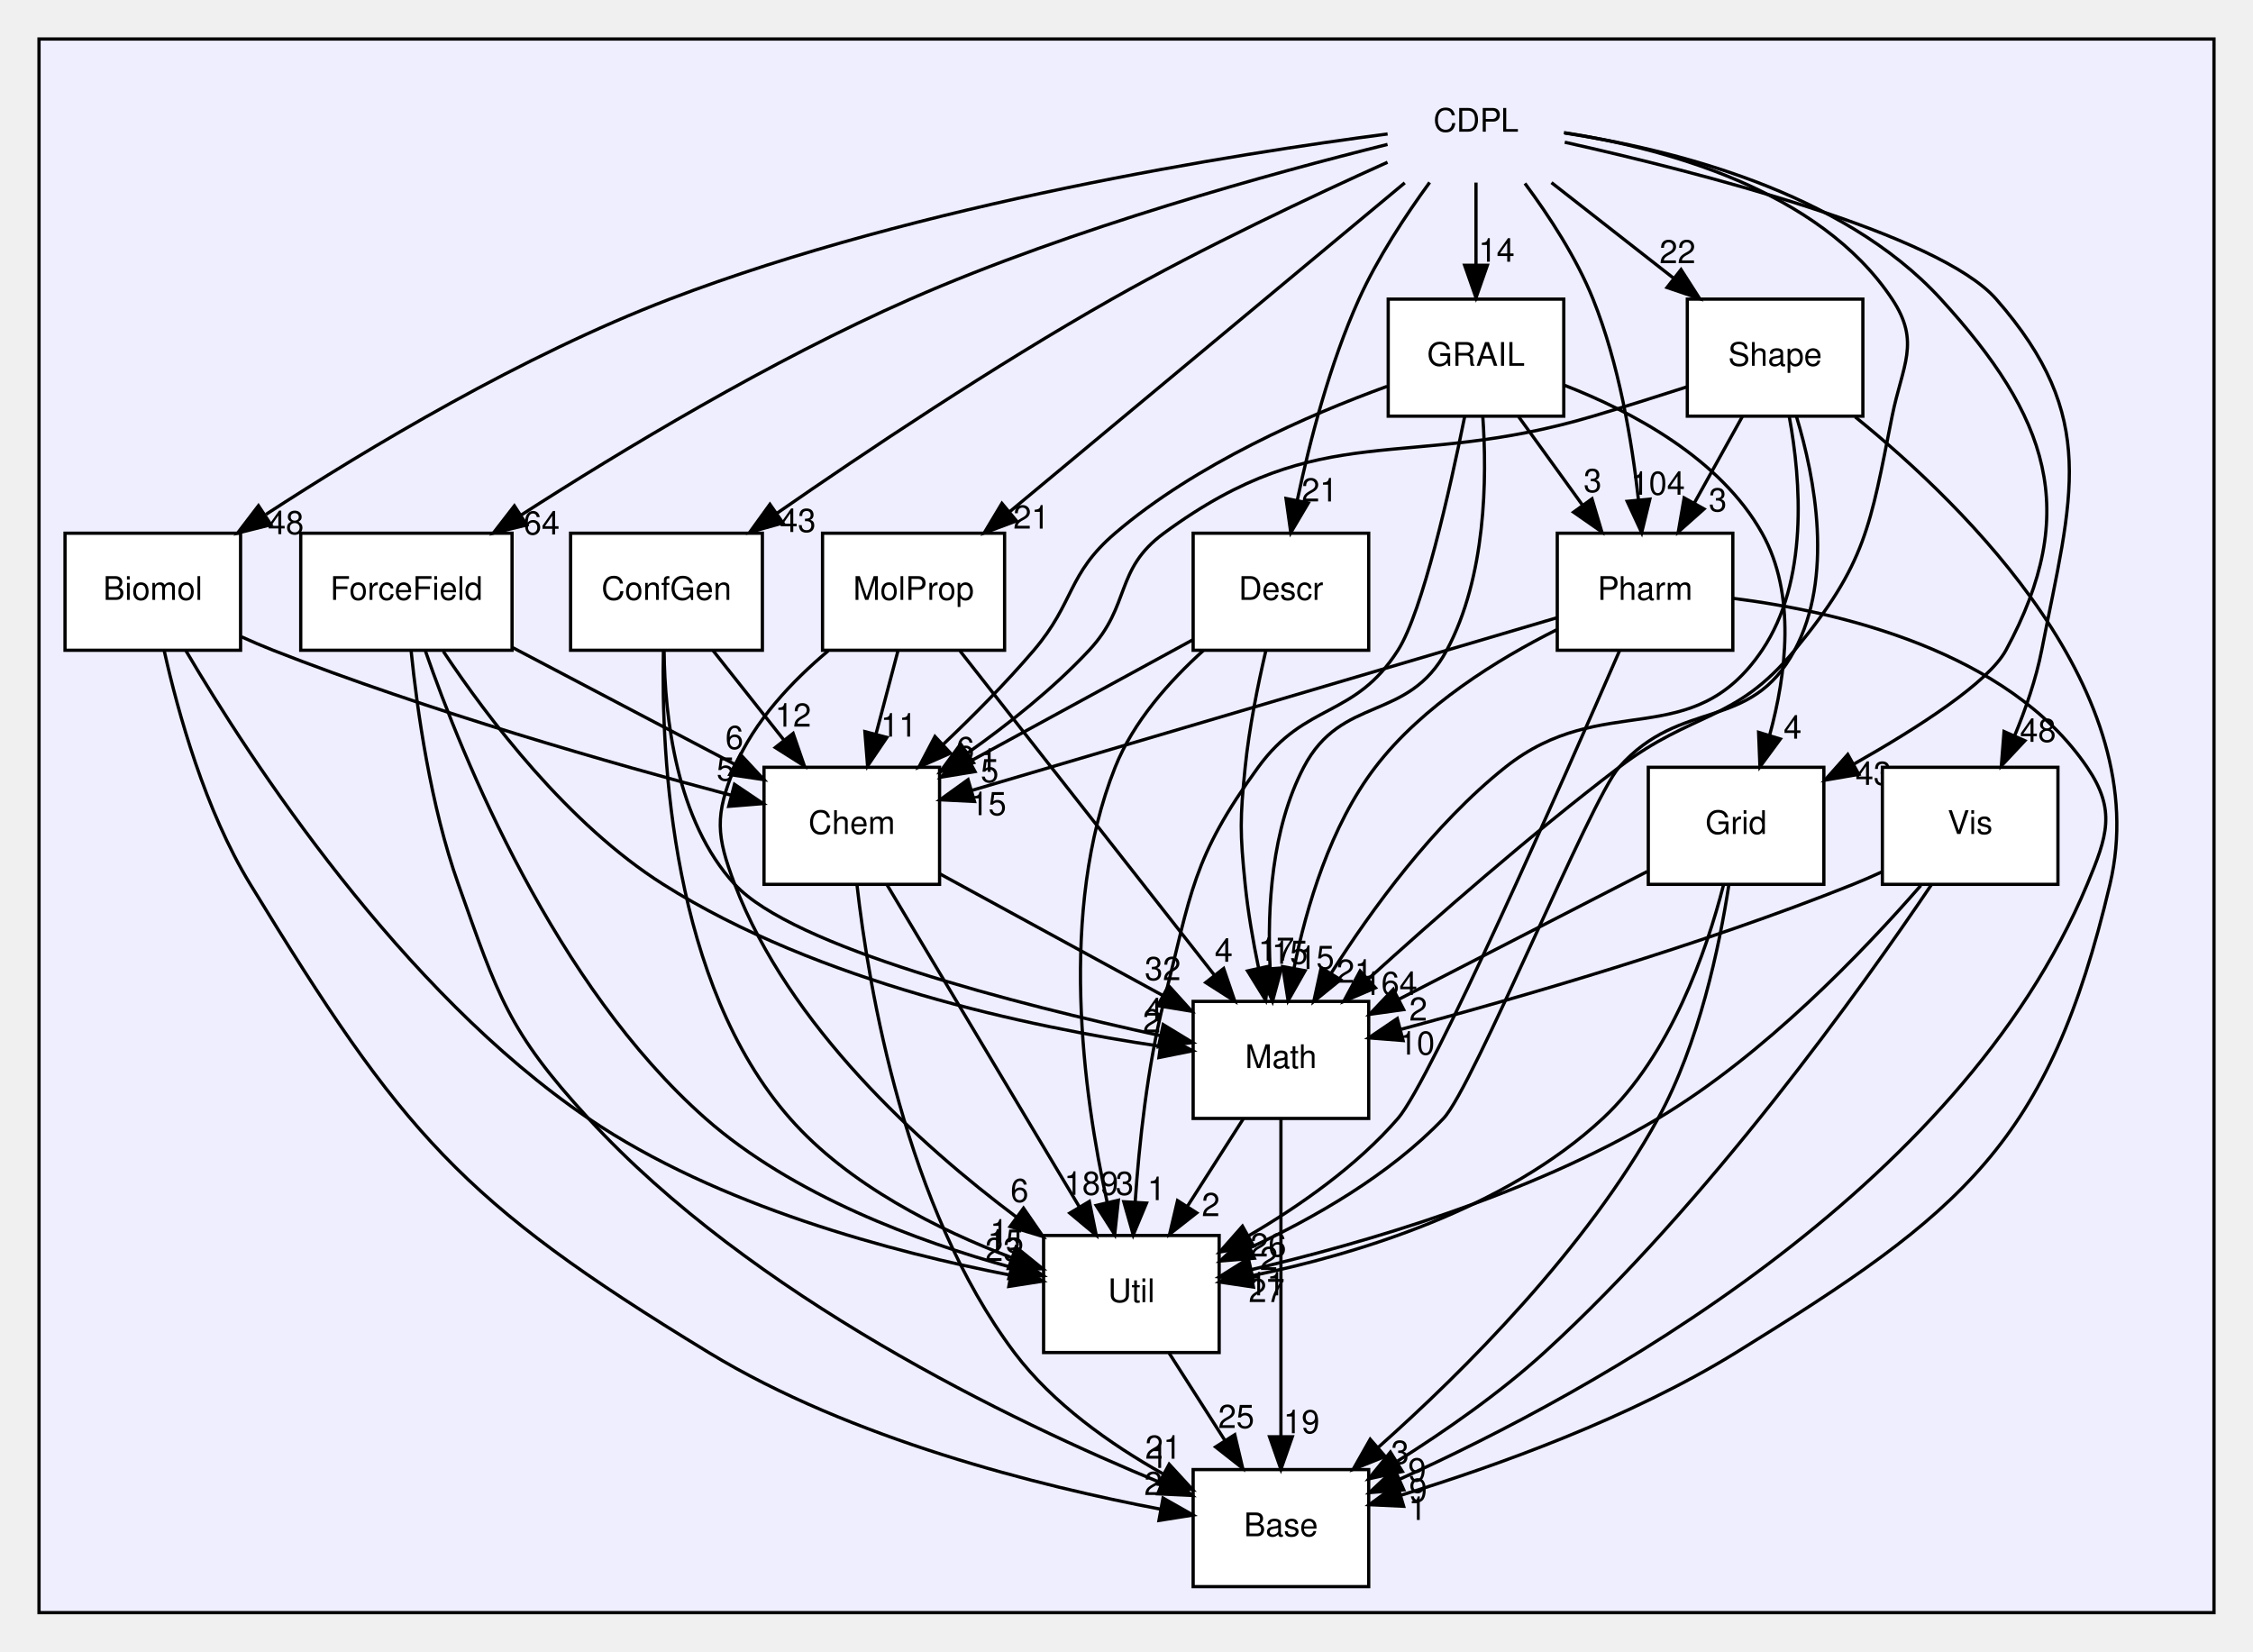
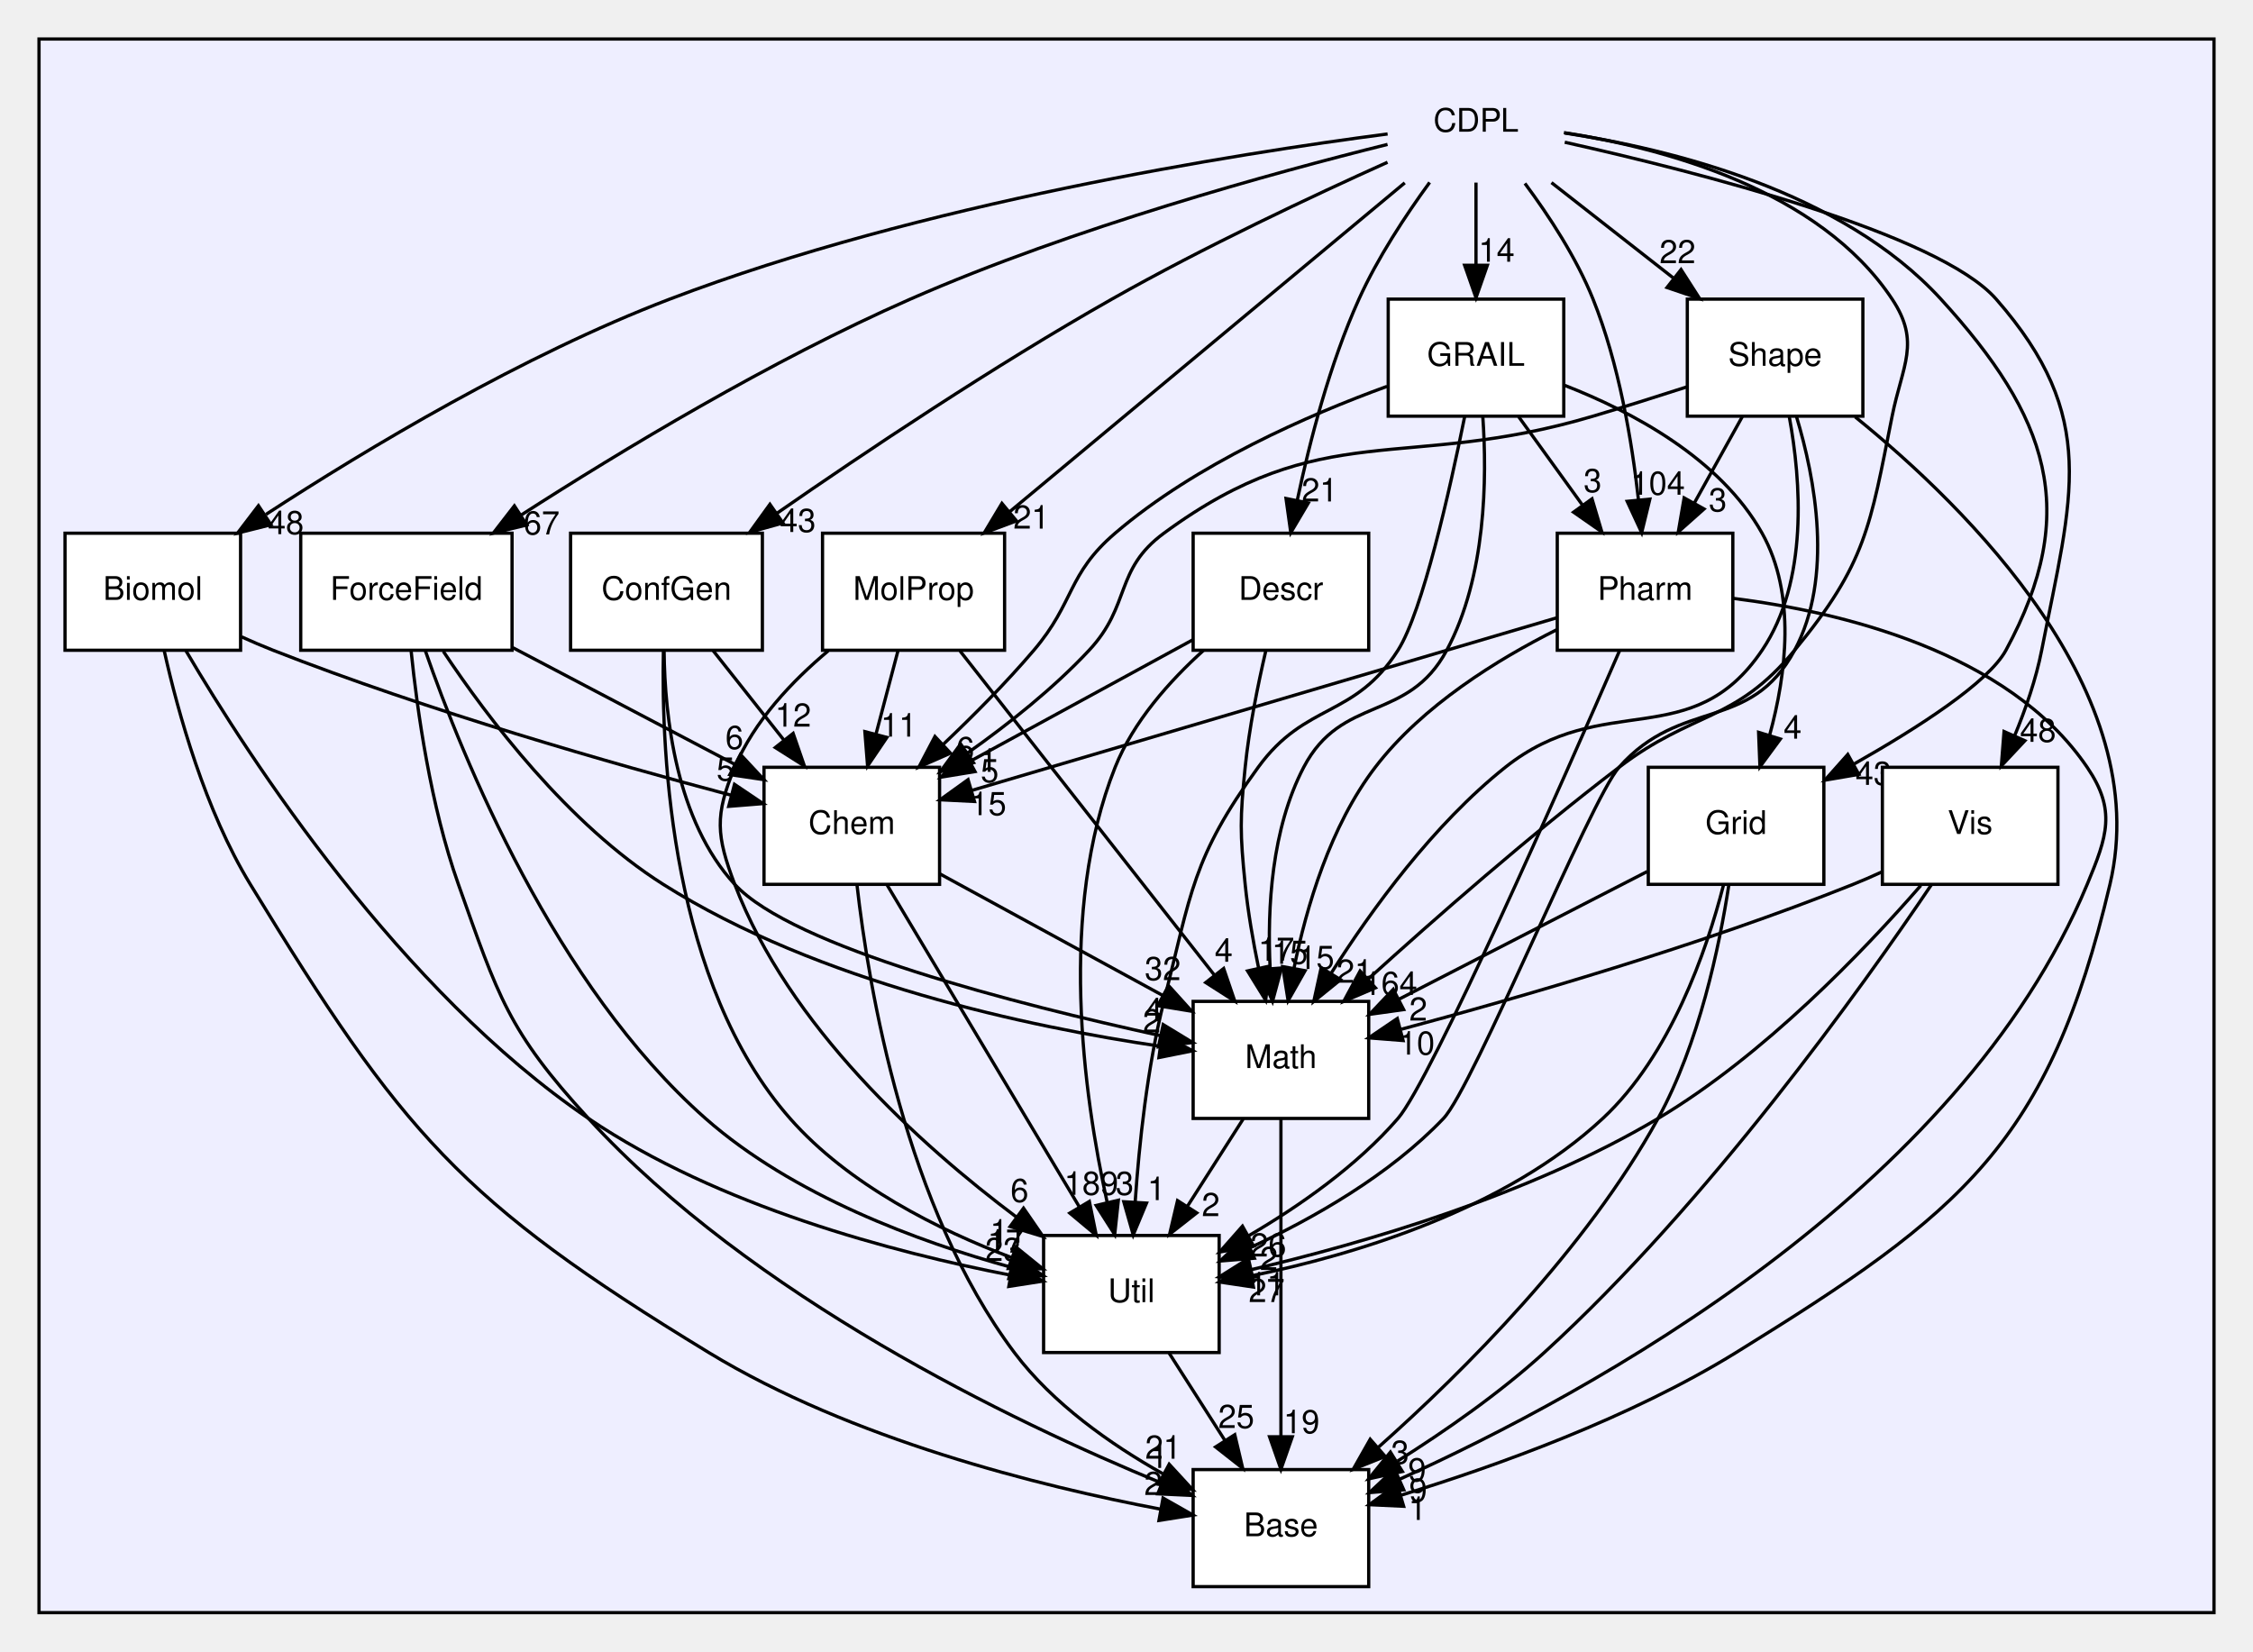
<svg xmlns="http://www.w3.org/2000/svg" xmlns:xlink="http://www.w3.org/1999/xlink" width="693pt" height="508pt" viewBox="0.00 0.00 693.00 508.00">
  <g id="graph0" class="graph" transform="scale(1 1) rotate(0) translate(4 504)">
    <g id="clust1" class="cluster">
      <g id="a_clust1">
        <a xlink:href="dir_d9e3ca1242923a0f3e299c3c2535cd81.html" target="_top">
          <polygon fill="#eeeeff" stroke="#000000" points="8,-8 8,-492 677,-492 677,-8 8,-8" />
        </a>
      </g>
    </g>
    <g id="node1" class="node">
      <text text-anchor="middle" x="450" y="-463.5" font-family="Helvetica,sans-Serif" font-size="10.00" fill="#000000">CDPL</text>
    </g>
    <g id="node3" class="node">
      <g id="a_node3">
        <a xlink:href="dir_7be3ff201f5f76b5f31a7c277c66fc66.html" target="_top" xlink:title="Biomol">
          <polygon fill="#ffffff" stroke="#000000" points="70,-340 16,-340 16,-304 70,-304 70,-340" />
          <text text-anchor="middle" x="43" y="-319.5" font-family="Helvetica,sans-Serif" font-size="10.00" fill="#000000">Biomol</text>
        </a>
      </g>
    </g>
    <g id="edge16" class="edge">
      <path fill="none" stroke="#000000" d="M422.812,-462.8C376.344,-456.739 279.186,-441.471 202,-412 156.824,-394.751 109.067,-366.129 77.824,-345.796" />
      <polygon fill="#000000" stroke="#000000" points="79.35,-342.611 69.073,-340.036 75.501,-348.458 79.35,-342.611" />
      <g id="a_edge16-headlabel">
        <a xlink:href="dir_000000_000006.html" target="_top" xlink:title="48">
          <text text-anchor="middle" x="83.913" y="-339.715" font-family="Helvetica,sans-Serif" font-size="10.00" fill="#000000">48</text>
        </a>
      </g>
    </g>
    <g id="node5" class="node">
      <g id="a_node5">
        <a xlink:href="dir_f4689c5d160d8a5c625e00746131db23.html" target="_top" xlink:title="ConfGen">
          <polygon fill="#ffffff" stroke="#000000" points="230.5,-340 171.5,-340 171.5,-304 230.5,-304 230.5,-340" />
          <text text-anchor="middle" x="201" y="-319.5" font-family="Helvetica,sans-Serif" font-size="10.00" fill="#000000">ConfGen</text>
        </a>
      </g>
    </g>
    <g id="edge17" class="edge">
      <path fill="none" stroke="#000000" d="M422.787,-454.099C399.785,-443.752 366.176,-427.955 338,-412 301.801,-391.502 262.273,-365.068 235.02,-346.161" />
      <polygon fill="#000000" stroke="#000000" points="236.827,-343.154 226.623,-340.304 232.822,-348.895 236.827,-343.154" />
      <g id="a_edge17-headlabel">
        <a xlink:href="dir_000000_000007.html" target="_top" xlink:title="43">
          <text text-anchor="middle" x="241.399" y="-340.382" font-family="Helvetica,sans-Serif" font-size="10.00" fill="#000000">43</text>
        </a>
      </g>
    </g>
    <g id="node6" class="node">
      <g id="a_node6">
        <a xlink:href="dir_e745a1d3abba6038f68bb4cb91ac9212.html" target="_top" xlink:title="Descr">
          <polygon fill="#ffffff" stroke="#000000" points="417,-340 363,-340 363,-304 417,-304 417,-340" />
          <text text-anchor="middle" x="390" y="-319.5" font-family="Helvetica,sans-Serif" font-size="10.00" fill="#000000">Descr</text>
        </a>
      </g>
    </g>
    <g id="edge15" class="edge">
      <path fill="none" stroke="#000000" d="M435.744,-447.89C428.378,-437.8 419.752,-424.733 414,-412 405.04,-392.166 398.868,-368.312 395.029,-350.146" />
      <polygon fill="#000000" stroke="#000000" points="398.429,-349.3 393.034,-340.181 391.565,-350.673 398.429,-349.3" />
      <g id="a_edge15-headlabel">
        <a xlink:href="dir_000000_000008.html" target="_top" xlink:title="21">
          <text text-anchor="middle" x="401.918" y="-349.767" font-family="Helvetica,sans-Serif" font-size="10.00" fill="#000000">21</text>
        </a>
      </g>
    </g>
    <g id="node7" class="node">
      <g id="a_node7">
        <a xlink:href="dir_f85293c44cb7dbf0b9661f2bdcd7f1cd.html" target="_top" xlink:title="ForceField">
          <polygon fill="#ffffff" stroke="#000000" points="153.5,-340 88.5,-340 88.5,-304 153.5,-304 153.5,-340" />
          <text text-anchor="middle" x="121" y="-319.5" font-family="Helvetica,sans-Serif" font-size="10.00" fill="#000000">ForceField</text>
        </a>
      </g>
    </g>
    <g id="edge19" class="edge">
      <path fill="none" stroke="#000000" d="M422.79,-459.585C387.954,-450.918 326.108,-433.987 276,-412 233.078,-393.166 187.003,-365.337 156.346,-345.618" />
      <polygon fill="#000000" stroke="#000000" points="158.03,-342.539 147.736,-340.032 154.22,-348.411 158.03,-342.539" />
      <g id="a_edge19-headlabel">
-         <a xlink:href="dir_000000_000009.html" target="_top" xlink:title="64">
-           <text text-anchor="middle" x="162.591" y="-339.613" font-family="Helvetica,sans-Serif" font-size="10.00" fill="#000000">64</text>
+         <a xlink:href="dir_000000_000009.html" target="_top" xlink:title="67">
+           <text text-anchor="middle" x="162.591" y="-339.613" font-family="Helvetica,sans-Serif" font-size="10.00" fill="#000000">67</text>
        </a>
      </g>
    </g>
    <g id="node8" class="node">
      <g id="a_node8">
        <a xlink:href="dir_63172153952ece9cd58d985c57b76252.html" target="_top" xlink:title="GRAIL">
          <polygon fill="#ffffff" stroke="#000000" points="477,-412 423,-412 423,-376 477,-376 477,-412" />
          <text text-anchor="middle" x="450" y="-391.5" font-family="Helvetica,sans-Serif" font-size="10.00" fill="#000000">GRAIL</text>
        </a>
      </g>
    </g>
    <g id="edge20" class="edge">
      <path fill="none" stroke="#000000" d="M450,-447.831C450,-440.131 450,-430.974 450,-422.417" />
      <polygon fill="#000000" stroke="#000000" points="453.5,-422.413 450,-412.413 446.5,-422.413 453.5,-422.413" />
      <g id="a_edge20-headlabel">
        <a xlink:href="dir_000000_000010.html" target="_top" xlink:title="14">
          <text text-anchor="middle" x="456.339" y="-423.508" font-family="Helvetica,sans-Serif" font-size="10.00" fill="#000000">14</text>
        </a>
      </g>
    </g>
    <g id="node9" class="node">
      <g id="a_node9">
        <a xlink:href="dir_8e68467dd8a3f99c322490b7fb276a25.html" target="_top" xlink:title="Grid">
          <polygon fill="#ffffff" stroke="#000000" points="557,-268 503,-268 503,-232 557,-232 557,-268" />
          <text text-anchor="middle" x="530" y="-247.5" font-family="Helvetica,sans-Serif" font-size="10.00" fill="#000000">Grid</text>
        </a>
      </g>
    </g>
    <g id="edge14" class="edge">
      <path fill="none" stroke="#000000" d="M477.269,-463.088C509.494,-458.19 562.569,-445.305 593,-412 625.928,-375.962 636.275,-346.91 613,-304 607.634,-294.106 586.041,-280.205 566.226,-268.986" />
      <polygon fill="#000000" stroke="#000000" points="567.755,-265.831 557.312,-264.043 564.36,-271.953 567.755,-265.831" />
      <g id="a_edge14-headlabel">
        <a xlink:href="dir_000000_000011.html" target="_top" xlink:title="43">
          <text text-anchor="middle" x="572.275" y="-262.591" font-family="Helvetica,sans-Serif" font-size="10.00" fill="#000000">43</text>
        </a>
      </g>
    </g>
    <g id="node10" class="node">
      <g id="a_node10">
        <a xlink:href="dir_a11e439900186475800e797c0fd0ac6b.html" target="_top" xlink:title="Math">
          <polygon fill="#ffffff" stroke="#000000" points="417,-196 363,-196 363,-160 417,-160 417,-196" />
          <text text-anchor="middle" x="390" y="-175.5" font-family="Helvetica,sans-Serif" font-size="10.00" fill="#000000">Math</text>
        </a>
      </g>
    </g>
    <g id="edge18" class="edge">
      <path fill="none" stroke="#000000" d="M477.035,-463.213C507.474,-458.469 555.598,-445.764 578,-412 586.846,-398.668 581.138,-391.689 578,-376 571.201,-342.007 570.034,-330.763 548,-304 529.666,-281.732 516.951,-285.472 494,-268 466.709,-247.224 437.299,-221.426 416.742,-202.784" />
      <polygon fill="#000000" stroke="#000000" points="419.067,-200.167 409.319,-196.015 414.35,-205.339 419.067,-200.167" />
      <g id="a_edge18-headlabel">
        <a xlink:href="dir_000000_000001.html" target="_top" xlink:title="164">
          <text text-anchor="middle" x="423.636" y="-197.991" font-family="Helvetica,sans-Serif" font-size="10.00" fill="#000000">164</text>
        </a>
      </g>
    </g>
    <g id="node11" class="node">
      <g id="a_node11">
        <a xlink:href="dir_800d7d48dc6ea121393d52928155436d.html" target="_top" xlink:title="MolProp">
          <polygon fill="#ffffff" stroke="#000000" points="305,-340 249,-340 249,-304 305,-304 305,-340" />
          <text text-anchor="middle" x="277" y="-319.5" font-family="Helvetica,sans-Serif" font-size="10.00" fill="#000000">MolProp</text>
        </a>
      </g>
    </g>
    <g id="edge13" class="edge">
      <path fill="none" stroke="#000000" d="M428.089,-447.762C397.282,-422.119 341.079,-375.337 306.586,-346.626" />
      <polygon fill="#000000" stroke="#000000" points="308.658,-343.797 298.733,-340.09 304.179,-349.177 308.658,-343.797" />
      <g id="a_edge13-headlabel">
        <a xlink:href="dir_000000_000012.html" target="_top" xlink:title="21">
          <text text-anchor="middle" x="313.237" y="-341.414" font-family="Helvetica,sans-Serif" font-size="10.00" fill="#000000">21</text>
        </a>
      </g>
    </g>
    <g id="node12" class="node">
      <g id="a_node12">
        <a xlink:href="dir_5e8c3cb997677a4f5ba873b3f390ab24.html" target="_top" xlink:title="Pharm">
          <polygon fill="#ffffff" stroke="#000000" points="529,-340 475,-340 475,-304 529,-304 529,-340" />
          <text text-anchor="middle" x="502" y="-319.5" font-family="Helvetica,sans-Serif" font-size="10.00" fill="#000000">Pharm</text>
        </a>
      </g>
    </g>
    <g id="edge22" class="edge">
      <path fill="none" stroke="#000000" d="M465.053,-447.587C472.46,-437.618 480.876,-424.755 486,-412 493.962,-392.18 497.974,-368.325 499.989,-350.156" />
      <polygon fill="#000000" stroke="#000000" points="503.474,-350.48 500.96,-340.188 496.507,-349.802 503.474,-350.48" />
      <g id="a_edge22-headlabel">
        <a xlink:href="dir_000000_000013.html" target="_top" xlink:title="104">
          <text text-anchor="middle" x="505.952" y="-351.833" font-family="Helvetica,sans-Serif" font-size="10.00" fill="#000000">104</text>
        </a>
      </g>
    </g>
    <g id="node13" class="node">
      <g id="a_node13">
        <a xlink:href="dir_e60b3667286dd230b98f983f5ace3d9d.html" target="_top" xlink:title="Shape">
          <polygon fill="#ffffff" stroke="#000000" points="569,-412 515,-412 515,-376 569,-376 569,-412" />
          <text text-anchor="middle" x="542" y="-391.5" font-family="Helvetica,sans-Serif" font-size="10.00" fill="#000000">Shape</text>
        </a>
      </g>
    </g>
    <g id="edge23" class="edge">
      <path fill="none" stroke="#000000" d="M473.216,-447.831C484.547,-438.963 498.346,-428.164 510.603,-418.572" />
      <polygon fill="#000000" stroke="#000000" points="513.074,-421.082 518.792,-412.163 508.76,-415.57 513.074,-421.082" />
      <g id="a_edge23-headlabel">
        <a xlink:href="dir_000000_000003.html" target="_top" xlink:title="22">
          <text text-anchor="middle" x="511.993" y="-423.034" font-family="Helvetica,sans-Serif" font-size="10.00" fill="#000000">22</text>
        </a>
      </g>
    </g>
    <g id="node15" class="node">
      <g id="a_node15">
        <a xlink:href="dir_b9a637619b35b55caadfa6a29882b4cd.html" target="_top" xlink:title="Vis">
          <polygon fill="#ffffff" stroke="#000000" points="629,-268 575,-268 575,-232 629,-232 629,-268" />
          <text text-anchor="middle" x="602" y="-247.5" font-family="Helvetica,sans-Serif" font-size="10.00" fill="#000000">Vis</text>
        </a>
      </g>
    </g>
    <g id="edge21" class="edge">
      <path fill="none" stroke="#000000" d="M477.303,-460.257C518.167,-451.109 592.339,-432.191 610,-412 641.867,-375.569 633.304,-351.499 624,-304 622.266,-295.146 619.072,-285.912 615.646,-277.635" />
      <polygon fill="#000000" stroke="#000000" points="618.828,-276.177 611.591,-268.44 612.424,-279.002 618.828,-276.177" />
      <g id="a_edge21-headlabel">
        <a xlink:href="dir_000000_000002.html" target="_top" xlink:title="48">
          <text text-anchor="middle" x="622.877" y="-275.82" font-family="Helvetica,sans-Serif" font-size="10.00" fill="#000000">48</text>
        </a>
      </g>
    </g>
    <g id="node2" class="node">
      <g id="a_node2">
        <a xlink:href="dir_7ca0558073eba65288e02324c8ceb8f8.html" target="_top" xlink:title="Base">
          <polygon fill="#ffffff" stroke="#000000" points="417,-52 363,-52 363,-16 417,-16 417,-52" />
          <text text-anchor="middle" x="390" y="-31.5" font-family="Helvetica,sans-Serif" font-size="10.00" fill="#000000">Base</text>
        </a>
      </g>
    </g>
    <g id="edge10" class="edge">
      <path fill="none" stroke="#000000" d="M46.539,-303.718C50.773,-284.763 59.092,-254.77 73,-232 119.689,-155.559 137.489,-134.574 214,-88 257.796,-61.34 315.813,-46.888 353.032,-39.813" />
      <polygon fill="#000000" stroke="#000000" points="353.737,-43.242 362.949,-38.009 352.484,-36.355 353.737,-43.242" />
      <g id="a_edge10-headlabel">
        <a xlink:href="dir_000006_000005.html" target="_top" xlink:title="2">
          <text text-anchor="middle" x="350.708" y="-44.179" font-family="Helvetica,sans-Serif" font-size="10.00" fill="#000000">2</text>
        </a>
      </g>
    </g>
    <g id="node4" class="node">
      <g id="a_node4">
        <a xlink:href="dir_2821c7f3ff716b7357153e2284349b47.html" target="_top" xlink:title="Chem">
          <polygon fill="#ffffff" stroke="#000000" points="285,-268 231,-268 231,-232 285,-232 285,-268" />
          <text text-anchor="middle" x="258" y="-247.5" font-family="Helvetica,sans-Serif" font-size="10.00" fill="#000000">Chem</text>
        </a>
      </g>
    </g>
    <g id="edge11" class="edge">
      <path fill="none" stroke="#000000" d="M70.263,-308.14C73.512,-306.667 76.808,-305.252 80,-304 127.68,-285.305 184.596,-269.05 221.007,-259.385" />
      <polygon fill="#000000" stroke="#000000" points="221.925,-262.763 230.708,-256.838 220.147,-255.992 221.925,-262.763" />
      <g id="a_edge11-headlabel">
        <a xlink:href="dir_000006_000004.html" target="_top" xlink:title="5">
          <text text-anchor="middle" x="219.17" y="-263.922" font-family="Helvetica,sans-Serif" font-size="10.00" fill="#000000">5</text>
        </a>
      </g>
    </g>
    <g id="node14" class="node">
      <g id="a_node14">
        <a xlink:href="dir_c592efebd7ac9eb7f4dce0afc29c639f.html" target="_top" xlink:title="Util">
          <polygon fill="#ffffff" stroke="#000000" points="371,-124 317,-124 317,-88 371,-88 371,-124" />
          <text text-anchor="middle" x="344" y="-103.5" font-family="Helvetica,sans-Serif" font-size="10.00" fill="#000000">Util</text>
        </a>
      </g>
    </g>
    <g id="edge12" class="edge">
      <path fill="none" stroke="#000000" d="M53.218,-303.805C72.873,-270.429 119.163,-199.249 177,-160 216.815,-132.981 271.054,-118.748 306.772,-111.808" />
      <polygon fill="#000000" stroke="#000000" points="307.579,-115.218 316.777,-109.961 306.308,-108.335 307.579,-115.218" />
      <g id="a_edge12-headlabel">
        <a xlink:href="dir_000006_000014.html" target="_top" xlink:title="23">
          <text text-anchor="middle" x="304.559" y="-116.163" font-family="Helvetica,sans-Serif" font-size="10.00" fill="#000000">23</text>
        </a>
      </g>
    </g>
    <g id="edge24" class="edge">
      <path fill="none" stroke="#000000" d="M259.59,-231.915C263.206,-199.943 274.515,-132.609 308,-88 319.805,-72.274 337.621,-59.755 353.635,-50.747" />
      <polygon fill="#000000" stroke="#000000" points="355.626,-53.652 362.796,-45.851 352.327,-47.478 355.626,-53.652" />
      <g id="a_edge24-headlabel">
        <a xlink:href="dir_000004_000005.html" target="_top" xlink:title="21">
          <text text-anchor="middle" x="353.794" y="-55.35" font-family="Helvetica,sans-Serif" font-size="10.00" fill="#000000">21</text>
        </a>
      </g>
    </g>
    <g id="edge25" class="edge">
      <path fill="none" stroke="#000000" d="M285.031,-235.256C304.83,-224.456 331.919,-209.68 353.619,-197.844" />
      <polygon fill="#000000" stroke="#000000" points="355.449,-200.833 362.552,-192.972 352.097,-194.688 355.449,-200.833" />
      <g id="a_edge25-headlabel">
        <a xlink:href="dir_000004_000001.html" target="_top" xlink:title="32">
          <text text-anchor="middle" x="353.653" y="-202.547" font-family="Helvetica,sans-Serif" font-size="10.00" fill="#000000">32</text>
        </a>
      </g>
    </g>
    <g id="edge26" class="edge">
      <path fill="none" stroke="#000000" d="M268.892,-231.762C283.819,-206.768 310.739,-161.692 327.97,-132.841" />
      <polygon fill="#000000" stroke="#000000" points="331.074,-134.47 333.197,-124.09 325.064,-130.881 331.074,-134.47" />
      <g id="a_edge26-headlabel">
        <a xlink:href="dir_000004_000014.html" target="_top" xlink:title="189">
          <text text-anchor="middle" x="331.668" y="-136.512" font-family="Helvetica,sans-Serif" font-size="10.00" fill="#000000">189</text>
        </a>
      </g>
    </g>
    <g id="edge27" class="edge">
      <path fill="none" stroke="#000000" d="M215.383,-303.831C221.949,-295.539 229.851,-285.557 237.058,-276.453" />
      <polygon fill="#000000" stroke="#000000" points="239.96,-278.426 243.423,-268.413 234.472,-274.081 239.96,-278.426" />
      <g id="a_edge27-headlabel">
        <a xlink:href="dir_000007_000004.html" target="_top" xlink:title="12">
          <text text-anchor="middle" x="239.955" y="-280.507" font-family="Helvetica,sans-Serif" font-size="10.00" fill="#000000">12</text>
        </a>
      </g>
    </g>
    <g id="edge28" class="edge">
      <path fill="none" stroke="#000000" d="M200.27,-303.713C200.48,-283.615 203.952,-251.587 222,-232 239.778,-212.706 308.963,-195.058 352.813,-185.49" />
      <polygon fill="#000000" stroke="#000000" points="353.785,-188.862 362.832,-183.348 352.321,-182.016 353.785,-188.862" />
      <g id="a_edge28-headlabel">
        <a xlink:href="dir_000007_000001.html" target="_top" xlink:title="4">
          <text text-anchor="middle" x="350.863" y="-189.89" font-family="Helvetica,sans-Serif" font-size="10.00" fill="#000000">4</text>
        </a>
      </g>
    </g>
    <g id="edge29" class="edge">
      <path fill="none" stroke="#000000" d="M200.059,-303.987C199.347,-271.222 202.569,-201.44 239,-160 257.038,-139.482 284.754,-125.691 307.181,-117.185" />
      <polygon fill="#000000" stroke="#000000" points="308.514,-120.426 316.742,-113.751 306.147,-113.838 308.514,-120.426" />
      <g id="a_edge29-headlabel">
        <a xlink:href="dir_000007_000014.html" target="_top" xlink:title="11">
          <text text-anchor="middle" x="306.09" y="-121.813" font-family="Helvetica,sans-Serif" font-size="10.00" fill="#000000">11</text>
        </a>
      </g>
    </g>
    <g id="edge7" class="edge">
      <path fill="none" stroke="#000000" d="M362.969,-307.256C343.17,-296.456 316.081,-281.68 294.381,-269.844" />
      <polygon fill="#000000" stroke="#000000" points="295.903,-266.688 285.448,-264.972 292.551,-272.833 295.903,-266.688" />
      <g id="a_edge7-headlabel">
        <a xlink:href="dir_000008_000004.html" target="_top" xlink:title="5">
          <text text-anchor="middle" x="300.418" y="-263.416" font-family="Helvetica,sans-Serif" font-size="10.00" fill="#000000">5</text>
        </a>
      </g>
    </g>
    <g id="edge8" class="edge">
      <path fill="none" stroke="#000000" d="M385.307,-303.646C382.893,-293.263 380.209,-279.994 379,-268 377.395,-252.081 377.395,-247.919 379,-232 379.85,-223.566 381.429,-214.503 383.131,-206.255" />
      <polygon fill="#000000" stroke="#000000" points="386.579,-206.872 385.307,-196.354 379.742,-205.37 386.579,-206.872" />
      <g id="a_edge8-headlabel">
        <a xlink:href="dir_000008_000001.html" target="_top" xlink:title="17">
          <text text-anchor="middle" x="388.581" y="-208.492" font-family="Helvetica,sans-Serif" font-size="10.00" fill="#000000">17</text>
        </a>
      </g>
    </g>
    <g id="edge9" class="edge">
      <path fill="none" stroke="#000000" d="M366.151,-303.928C355.706,-294.504 344.574,-282.02 339,-268 321.458,-223.879 329.214,-167.539 336.539,-134.257" />
      <polygon fill="#000000" stroke="#000000" points="339.997,-134.841 338.869,-124.306 333.181,-133.244 339.997,-134.841" />
      <g id="a_edge9-headlabel">
        <a xlink:href="dir_000008_000014.html" target="_top" xlink:title="3">
          <text text-anchor="middle" x="341.942" y="-136.488" font-family="Helvetica,sans-Serif" font-size="10.00" fill="#000000">3</text>
        </a>
      </g>
    </g>
    <g id="edge32" class="edge">
      <path fill="none" stroke="#000000" d="M122.439,-303.963C124.32,-285.465 128.443,-256.075 137,-232 149.26,-197.507 152.241,-186.964 177,-160 227.325,-105.193 307.039,-66.876 353.348,-47.821" />
      <polygon fill="#000000" stroke="#000000" points="354.736,-51.035 362.7,-44.048 352.117,-44.543 354.736,-51.035" />
      <g id="a_edge32-headlabel">
        <a xlink:href="dir_000009_000005.html" target="_top" xlink:title="1">
          <text text-anchor="middle" x="352.464" y="-52.513" font-family="Helvetica,sans-Serif" font-size="10.00" fill="#000000">1</text>
        </a>
      </g>
    </g>
    <g id="edge33" class="edge">
      <path fill="none" stroke="#000000" d="M153.815,-304.754C174.364,-293.955 200.857,-280.031 221.985,-268.928" />
      <polygon fill="#000000" stroke="#000000" points="223.752,-271.953 230.975,-264.203 220.495,-265.757 223.752,-271.953" />
      <g id="a_edge33-headlabel">
        <a xlink:href="dir_000009_000004.html" target="_top" xlink:title="6">
          <text text-anchor="middle" x="221.891" y="-273.639" font-family="Helvetica,sans-Serif" font-size="10.00" fill="#000000">6</text>
        </a>
      </g>
    </g>
    <g id="edge34" class="edge">
      <path fill="none" stroke="#000000" d="M132.364,-303.656C145.974,-283.198 170.651,-250.55 200,-232 247.733,-201.83 312.67,-188.131 352.93,-182.195" />
      <polygon fill="#000000" stroke="#000000" points="353.433,-185.659 362.856,-180.816 352.469,-178.726 353.433,-185.659" />
      <g id="a_edge34-headlabel">
        <a xlink:href="dir_000009_000001.html" target="_top" xlink:title="2">
          <text text-anchor="middle" x="350.263" y="-186.466" font-family="Helvetica,sans-Serif" font-size="10.00" fill="#000000">2</text>
        </a>
      </g>
    </g>
    <g id="edge35" class="edge">
      <path fill="none" stroke="#000000" d="M126.82,-303.874C138.258,-270.926 166.664,-200.858 213,-160 239.868,-136.309 278.555,-122.098 306.923,-114.247" />
      <polygon fill="#000000" stroke="#000000" points="308.083,-117.561 316.866,-111.637 306.305,-110.791 308.083,-117.561" />
      <g id="a_edge35-headlabel">
-         <a xlink:href="dir_000009_000014.html" target="_top" xlink:title="15">
-           <text text-anchor="middle" x="305.327" y="-118.72" font-family="Helvetica,sans-Serif" font-size="10.00" fill="#000000">15</text>
+         <a xlink:href="dir_000009_000014.html" target="_top" xlink:title="17">
+           <text text-anchor="middle" x="305.327" y="-118.72" font-family="Helvetica,sans-Serif" font-size="10.00" fill="#000000">17</text>
        </a>
      </g>
    </g>
    <g id="edge37" class="edge">
      <path fill="none" stroke="#000000" d="M422.646,-385.168C398.687,-376.452 363.902,-361.33 339,-340 324.206,-327.328 326.628,-318.832 314,-304 305.518,-294.038 295.437,-283.882 286.181,-275.107" />
      <polygon fill="#000000" stroke="#000000" points="288.356,-272.349 278.653,-268.094 283.584,-277.471 288.356,-272.349" />
      <g id="a_edge37-headlabel">
        <a xlink:href="dir_000010_000004.html" target="_top" xlink:title="6">
          <text text-anchor="middle" x="292.921" y="-270.222" font-family="Helvetica,sans-Serif" font-size="10.00" fill="#000000">6</text>
        </a>
      </g>
    </g>
    <g id="edge36" class="edge">
      <path fill="none" stroke="#000000" d="M477.277,-385.473C498.026,-377.386 525.132,-362.994 538,-340 548.536,-321.174 545.442,-296.6 540.323,-277.888" />
      <polygon fill="#000000" stroke="#000000" points="543.621,-276.704 537.344,-268.169 536.928,-278.756 543.621,-276.704" />
      <g id="a_edge36-headlabel">
        <a xlink:href="dir_000010_000011.html" target="_top" xlink:title="4">
          <text text-anchor="middle" x="547.389" y="-276.809" font-family="Helvetica,sans-Serif" font-size="10.00" fill="#000000">4</text>
        </a>
      </g>
    </g>
    <g id="edge38" class="edge">
      <path fill="none" stroke="#000000" d="M452.09,-375.927C453.44,-356.875 453.099,-326.555 441,-304 429.056,-281.734 408.698,-290.396 397,-268 387.113,-249.072 385.768,-224.796 386.673,-206.228" />
      <polygon fill="#000000" stroke="#000000" points="390.179,-206.267 387.418,-196.038 383.198,-205.756 390.179,-206.267" />
      <g id="a_edge38-headlabel">
        <a xlink:href="dir_000010_000001.html" target="_top" xlink:title="15">
          <text text-anchor="middle" x="392.749" y="-207.559" font-family="Helvetica,sans-Serif" font-size="10.00" fill="#000000">15</text>
        </a>
      </g>
    </g>
    <g id="edge39" class="edge">
      <path fill="none" stroke="#000000" d="M463.122,-375.831C469.05,-367.623 476.173,-357.761 482.693,-348.732" />
      <polygon fill="#000000" stroke="#000000" points="485.684,-350.569 488.702,-340.413 480.009,-346.471 485.684,-350.569" />
      <g id="a_edge39-headlabel">
        <a xlink:href="dir_000010_000013.html" target="_top" xlink:title="3">
          <text text-anchor="middle" x="485.881" y="-352.646" font-family="Helvetica,sans-Serif" font-size="10.00" fill="#000000">3</text>
        </a>
      </g>
    </g>
    <g id="edge40" class="edge">
      <path fill="none" stroke="#000000" d="M446.517,-375.866C441.93,-353.179 433.559,-315.866 426,-304 412.609,-282.978 397.651,-288.164 383,-268 362.722,-240.091 362.427,-229.453 354,-196 348.887,-175.705 346.388,-152.18 345.166,-134.272" />
      <polygon fill="#000000" stroke="#000000" points="348.654,-133.963 344.572,-124.186 341.666,-134.375 348.654,-133.963" />
      <g id="a_edge40-headlabel">
        <a xlink:href="dir_000010_000014.html" target="_top" xlink:title="1">
          <text text-anchor="middle" x="351.7" y="-134.884" font-family="Helvetica,sans-Serif" font-size="10.00" fill="#000000">1</text>
        </a>
      </g>
    </g>
    <g id="edge4" class="edge">
      <path fill="none" stroke="#000000" d="M527.771,-231.795C524.874,-212.902 518.614,-182.96 506,-160 483.944,-119.851 446.423,-82.392 420.039,-58.927" />
      <polygon fill="#000000" stroke="#000000" points="422.07,-56.053 412.238,-52.106 417.462,-61.323 422.07,-56.053" />
      <g id="a_edge4-headlabel">
        <a xlink:href="dir_000011_000005.html" target="_top" xlink:title="3">
          <text text-anchor="middle" x="426.645" y="-53.782" font-family="Helvetica,sans-Serif" font-size="10.00" fill="#000000">3</text>
        </a>
      </g>
    </g>
    <g id="edge5" class="edge">
      <path fill="none" stroke="#000000" d="M502.674,-235.947C480.897,-224.747 450.208,-208.964 426.357,-196.698" />
      <polygon fill="#000000" stroke="#000000" points="427.75,-193.479 417.257,-192.018 424.549,-199.704 427.75,-193.479" />
      <g id="a_edge5-headlabel">
        <a xlink:href="dir_000011_000001.html" target="_top" xlink:title="2">
          <text text-anchor="middle" x="432.246" y="-190.098" font-family="Helvetica,sans-Serif" font-size="10.00" fill="#000000">2</text>
        </a>
      </g>
    </g>
    <g id="edge6" class="edge">
      <path fill="none" stroke="#000000" d="M526.094,-231.653C520.904,-211.502 509.856,-179.426 489,-160 458.936,-131.997 413.038,-118.18 380.957,-111.593" />
      <polygon fill="#000000" stroke="#000000" points="381.545,-108.142 371.065,-109.7 380.229,-115.017 381.545,-108.142" />
      <g id="a_edge6-headlabel">
        <a xlink:href="dir_000011_000014.html" target="_top" xlink:title="27">
          <text text-anchor="middle" x="385.609" y="-103.529" font-family="Helvetica,sans-Serif" font-size="10.00" fill="#000000">27</text>
        </a>
      </g>
    </g>
    <g id="edge30" class="edge">
      <path fill="none" stroke="#000000" d="M390,-159.762C390,-135.201 390,-91.247 390,-62.354" />
      <polygon fill="#000000" stroke="#000000" points="393.5,-62.09 390,-52.09 386.5,-62.09 393.5,-62.09" />
      <g id="a_edge30-headlabel">
        <a xlink:href="dir_000001_000005.html" target="_top" xlink:title="19">
          <text text-anchor="middle" x="396.339" y="-63.184" font-family="Helvetica,sans-Serif" font-size="10.00" fill="#000000">19</text>
        </a>
      </g>
    </g>
    <g id="edge31" class="edge">
      <path fill="none" stroke="#000000" d="M378.392,-159.831C373.202,-151.708 366.977,-141.964 361.257,-133.012" />
      <polygon fill="#000000" stroke="#000000" points="364.097,-130.956 355.764,-124.413 358.199,-134.725 364.097,-130.956" />
      <g id="a_edge31-headlabel">
        <a xlink:href="dir_000001_000014.html" target="_top" xlink:title="2">
          <text text-anchor="middle" x="368.425" y="-129.956" font-family="Helvetica,sans-Serif" font-size="10.00" fill="#000000">2</text>
        </a>
      </g>
    </g>
    <g id="edge1" class="edge">
      <path fill="none" stroke="#000000" d="M272.205,-303.831C270.151,-296.046 267.704,-286.773 265.424,-278.135" />
      <polygon fill="#000000" stroke="#000000" points="268.795,-277.189 262.859,-268.413 262.026,-278.975 268.795,-277.189" />
      <g id="a_edge1-headlabel">
        <a xlink:href="dir_000012_000004.html" target="_top" xlink:title="11">
          <text text-anchor="middle" x="272.457" y="-277.44" font-family="Helvetica,sans-Serif" font-size="10.00" fill="#000000">11</text>
        </a>
      </g>
    </g>
    <g id="edge2" class="edge">
      <path fill="none" stroke="#000000" d="M291.312,-303.762C311.095,-278.552 346.911,-232.91 369.523,-204.095" />
      <polygon fill="#000000" stroke="#000000" points="372.385,-206.117 375.805,-196.09 366.878,-201.796 372.385,-206.117" />
      <g id="a_edge2-headlabel">
        <a xlink:href="dir_000012_000001.html" target="_top" xlink:title="4">
          <text text-anchor="middle" x="372.399" y="-208.198" font-family="Helvetica,sans-Serif" font-size="10.00" fill="#000000">4</text>
        </a>
      </g>
    </g>
    <g id="edge3" class="edge">
      <path fill="none" stroke="#000000" d="M250.744,-303.815C239.658,-294.529 227.954,-282.19 222,-268 215.809,-253.246 216.314,-246.956 222,-232 238.567,-188.424 278.956,-151.903 308.746,-129.584" />
      <polygon fill="#000000" stroke="#000000" points="310.829,-132.397 316.838,-123.671 306.699,-126.745 310.829,-132.397" />
      <g id="a_edge3-headlabel">
        <a xlink:href="dir_000012_000014.html" target="_top" xlink:title="6">
          <text text-anchor="middle" x="309.601" y="-134.31" font-family="Helvetica,sans-Serif" font-size="10.00" fill="#000000">6</text>
        </a>
      </g>
    </g>
    <g id="edge44" class="edge">
      <path fill="none" stroke="#000000" d="M529.236,-319.945C561.423,-315.891 613.671,-303.836 638,-268 646.987,-254.762 644.149,-246.772 638,-232 598.591,-137.322 485.379,-75.647 426.523,-49.036" />
      <polygon fill="#000000" stroke="#000000" points="427.782,-45.766 417.221,-44.918 424.949,-52.167 427.782,-45.766" />
      <g id="a_edge44-headlabel">
        <a xlink:href="dir_000013_000005.html" target="_top" xlink:title="9">
          <text text-anchor="middle" x="432.218" y="-42.125" font-family="Helvetica,sans-Serif" font-size="10.00" fill="#000000">9</text>
        </a>
      </g>
    </g>
    <g id="edge45" class="edge">
      <path fill="none" stroke="#000000" d="M474.955,-314.02C431.077,-301.072 344.31,-275.469 294.834,-260.869" />
      <polygon fill="#000000" stroke="#000000" points="295.747,-257.489 285.166,-258.016 293.766,-264.203 295.747,-257.489" />
      <g id="a_edge45-headlabel">
        <a xlink:href="dir_000013_000004.html" target="_top" xlink:title="15">
          <text text-anchor="middle" x="299.999" y="-253.284" font-family="Helvetica,sans-Serif" font-size="10.00" fill="#000000">15</text>
        </a>
      </g>
    </g>
    <g id="edge46" class="edge">
      <path fill="none" stroke="#000000" d="M474.932,-310.366C456.738,-301.27 433.515,-286.981 419,-268 405.201,-249.956 397.847,-225.123 394.001,-206.113" />
      <polygon fill="#000000" stroke="#000000" points="397.437,-205.444 392.208,-196.23 390.55,-206.695 397.437,-205.444" />
      <g id="a_edge46-headlabel">
        <a xlink:href="dir_000013_000001.html" target="_top" xlink:title="15">
          <text text-anchor="middle" x="400.873" y="-205.974" font-family="Helvetica,sans-Serif" font-size="10.00" fill="#000000">15</text>
        </a>
      </g>
    </g>
    <g id="edge47" class="edge">
      <path fill="none" stroke="#000000" d="M494.14,-303.822C476.835,-264.015 436.167,-171.744 426,-160 413.316,-145.349 395.726,-133.061 380.089,-123.926" />
      <polygon fill="#000000" stroke="#000000" points="381.593,-120.757 371.159,-118.919 378.169,-126.863 381.593,-120.757" />
      <g id="a_edge47-headlabel">
        <a xlink:href="dir_000013_000014.html" target="_top" xlink:title="26">
          <text text-anchor="middle" x="386.118" y="-117.539" font-family="Helvetica,sans-Serif" font-size="10.00" fill="#000000">26</text>
        </a>
      </g>
    </g>
    <g id="edge48" class="edge">
      <path fill="none" stroke="#000000" d="M566.623,-375.784C601.315,-347.697 658.898,-290.873 645,-232 626.182,-152.286 599.671,-131.062 530,-88 497.491,-67.907 456.265,-53.109 426.99,-44.137" />
      <polygon fill="#000000" stroke="#000000" points="427.75,-40.711 417.167,-41.207 425.749,-47.419 427.75,-40.711" />
      <g id="a_edge48-headlabel">
        <a xlink:href="dir_000003_000005.html" target="_top" xlink:title="1">
          <text text-anchor="middle" x="432.006" y="-36.518" font-family="Helvetica,sans-Serif" font-size="10.00" fill="#000000">1</text>
        </a>
      </g>
    </g>
    <g id="edge49" class="edge">
      <path fill="none" stroke="#000000" d="M514.732,-384.965C505.623,-382.019 495.398,-378.791 486,-376 427.706,-358.692 402.983,-376.035 354,-340 338.706,-328.749 343.959,-317.877 331,-304 320.072,-292.298 306.326,-281.382 293.716,-272.47" />
      <polygon fill="#000000" stroke="#000000" points="295.443,-269.41 285.218,-266.635 291.481,-275.181 295.443,-269.41" />
      <g id="a_edge49-headlabel">
        <a xlink:href="dir_000003_000004.html" target="_top" xlink:title="1">
          <text text-anchor="middle" x="300.013" y="-266.604" font-family="Helvetica,sans-Serif" font-size="10.00" fill="#000000">1</text>
        </a>
      </g>
    </g>
    <g id="edge50" class="edge">
      <path fill="none" stroke="#000000" d="M546.382,-375.721C549.957,-356.216 552.352,-325.259 538,-304 516.411,-272.02 489.192,-292.026 459,-268 436.922,-250.432 417.94,-224.33 405.507,-204.754" />
      <polygon fill="#000000" stroke="#000000" points="408.336,-202.675 400.106,-196.004 402.38,-206.352 408.336,-202.675" />
      <g id="a_edge50-headlabel">
        <a xlink:href="dir_000003_000001.html" target="_top" xlink:title="21">
          <text text-anchor="middle" x="412.64" y="-201.742" font-family="Helvetica,sans-Serif" font-size="10.00" fill="#000000">21</text>
        </a>
      </g>
    </g>
    <g id="edge51" class="edge">
      <path fill="none" stroke="#000000" d="M531.906,-375.831C527.44,-367.793 522.092,-358.167 517.162,-349.292" />
      <polygon fill="#000000" stroke="#000000" points="520.146,-347.455 512.23,-340.413 514.027,-350.855 520.146,-347.455" />
      <g id="a_edge51-headlabel">
        <a xlink:href="dir_000003_000013.html" target="_top" xlink:title="3">
          <text text-anchor="middle" x="524.373" y="-346.719" font-family="Helvetica,sans-Serif" font-size="10.00" fill="#000000">3</text>
        </a>
      </g>
    </g>
    <g id="edge52" class="edge">
      <path fill="none" stroke="#000000" d="M548.569,-375.907C554.318,-356.838 560.044,-326.505 548,-304 534.389,-278.569 513.089,-289.624 494,-268 485.121,-257.942 449.253,-169.715 440,-160 423.453,-142.626 400.066,-129.311 380.518,-120.25" />
      <polygon fill="#000000" stroke="#000000" points="381.837,-117.006 371.277,-116.144 378.994,-123.403 381.837,-117.006" />
      <g id="a_edge52-headlabel">
        <a xlink:href="dir_000003_000014.html" target="_top" xlink:title="2">
          <text text-anchor="middle" x="386.274" y="-113.371" font-family="Helvetica,sans-Serif" font-size="10.00" fill="#000000">2</text>
        </a>
      </g>
    </g>
    <g id="edge53" class="edge">
      <path fill="none" stroke="#000000" d="M355.608,-87.831C360.798,-79.708 367.023,-69.964 372.743,-61.012" />
      <polygon fill="#000000" stroke="#000000" points="375.801,-62.725 378.236,-52.413 369.903,-58.956 375.801,-62.725" />
      <g id="a_edge53-headlabel">
        <a xlink:href="dir_000014_000005.html" target="_top" xlink:title="25">
          <text text-anchor="middle" x="376.259" y="-64.782" font-family="Helvetica,sans-Serif" font-size="10.00" fill="#000000">25</text>
        </a>
      </g>
    </g>
    <g id="edge41" class="edge">
      <path fill="none" stroke="#000000" d="M590.157,-231.985C568.842,-200.412 521.51,-134.065 471,-88 457.349,-75.551 440.588,-63.887 425.861,-54.608" />
      <polygon fill="#000000" stroke="#000000" points="427.351,-51.416 417,-49.154 423.681,-57.377 427.351,-51.416" />
      <g id="a_edge41-headlabel">
        <a xlink:href="dir_000002_000005.html" target="_top" xlink:title="9">
          <text text-anchor="middle" x="431.9" y="-48.382" font-family="Helvetica,sans-Serif" font-size="10.00" fill="#000000">9</text>
        </a>
      </g>
    </g>
    <g id="edge42" class="edge">
      <path fill="none" stroke="#000000" d="M574.698,-235.763C571.791,-234.424 568.855,-233.142 566,-232 519.142,-213.248 463.125,-197.083 427.077,-187.449" />
      <polygon fill="#000000" stroke="#000000" points="427.576,-183.961 417.014,-184.791 425.788,-190.729 427.576,-183.961" />
      <g id="a_edge42-headlabel">
        <a xlink:href="dir_000002_000001.html" target="_top" xlink:title="10">
          <text text-anchor="middle" x="431.777" y="-179.634" font-family="Helvetica,sans-Serif" font-size="10.00" fill="#000000">10</text>
        </a>
      </g>
    </g>
    <g id="edge43" class="edge">
      <path fill="none" stroke="#000000" d="M586.826,-231.649C569.271,-211.494 538.577,-179.415 506,-160 466.419,-136.411 415.187,-121.561 381.04,-113.533" />
      <polygon fill="#000000" stroke="#000000" points="381.55,-110.06 371.023,-111.258 380,-116.886 381.55,-110.06" />
      <g id="a_edge43-headlabel">
        <a xlink:href="dir_000002_000014.html" target="_top" xlink:title="11">
          <text text-anchor="middle" x="385.684" y="-105.587" font-family="Helvetica,sans-Serif" font-size="10.00" fill="#000000">11</text>
        </a>
      </g>
    </g>
  </g>
</svg>
